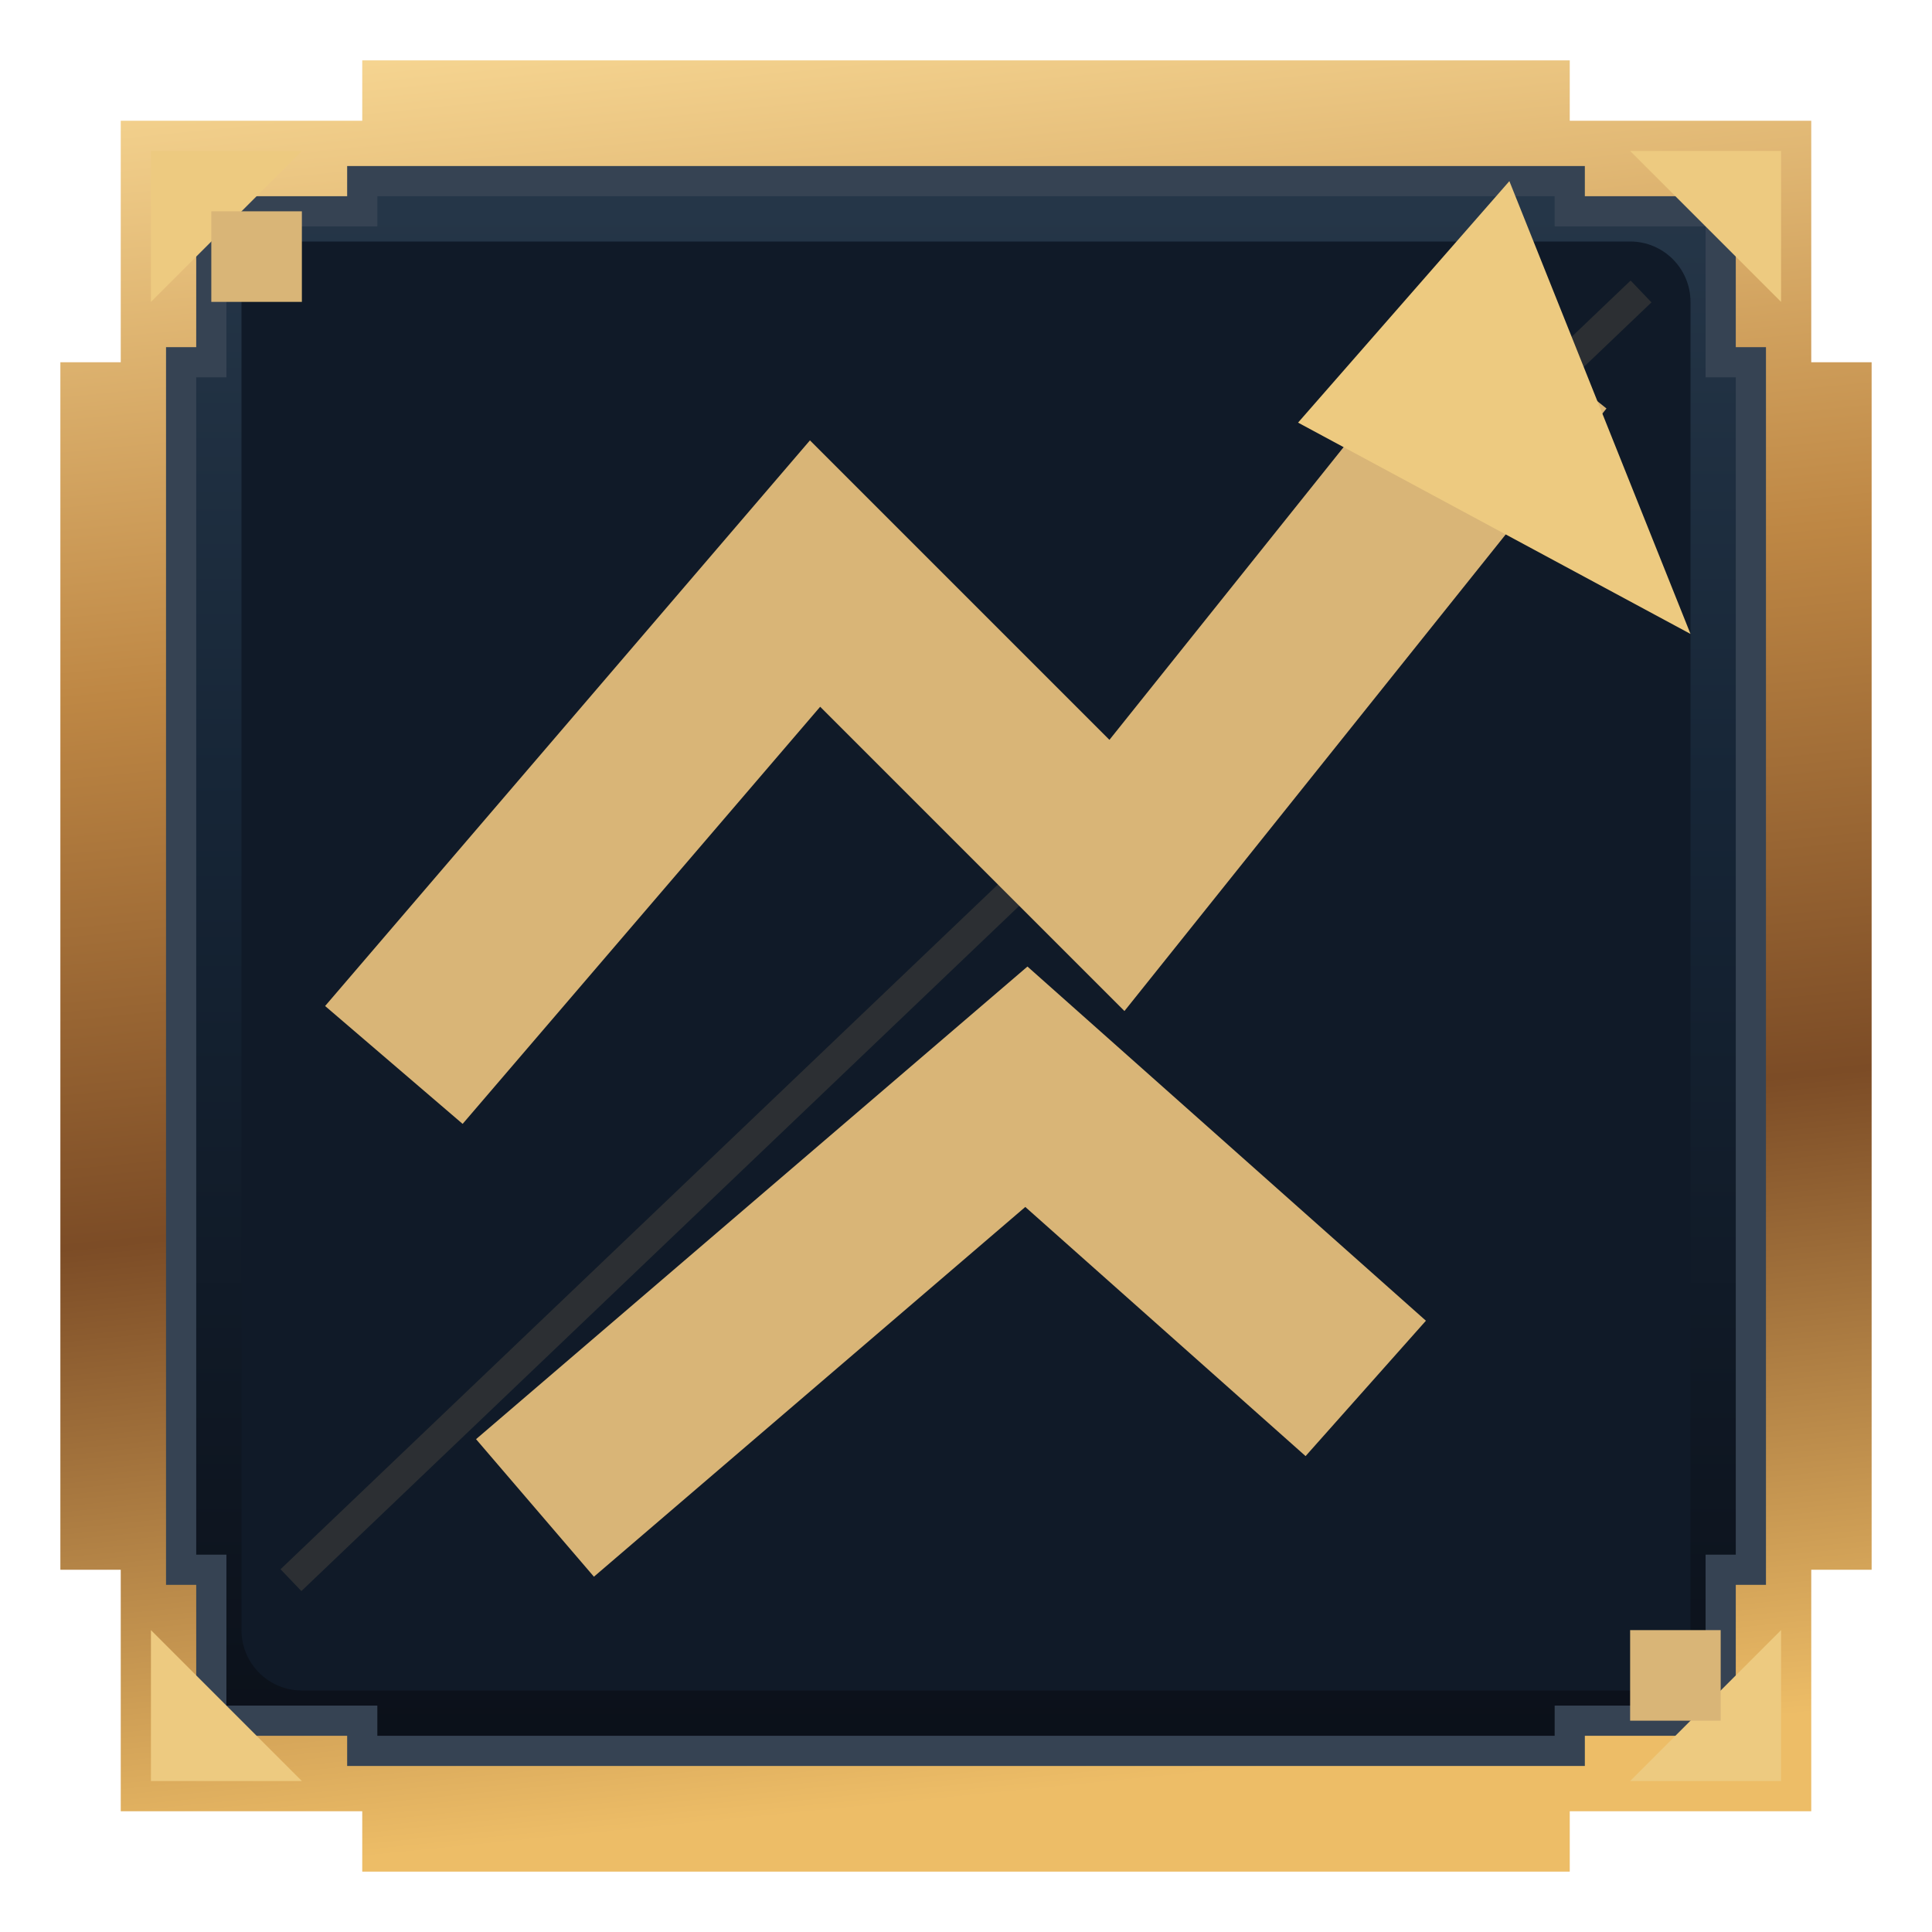
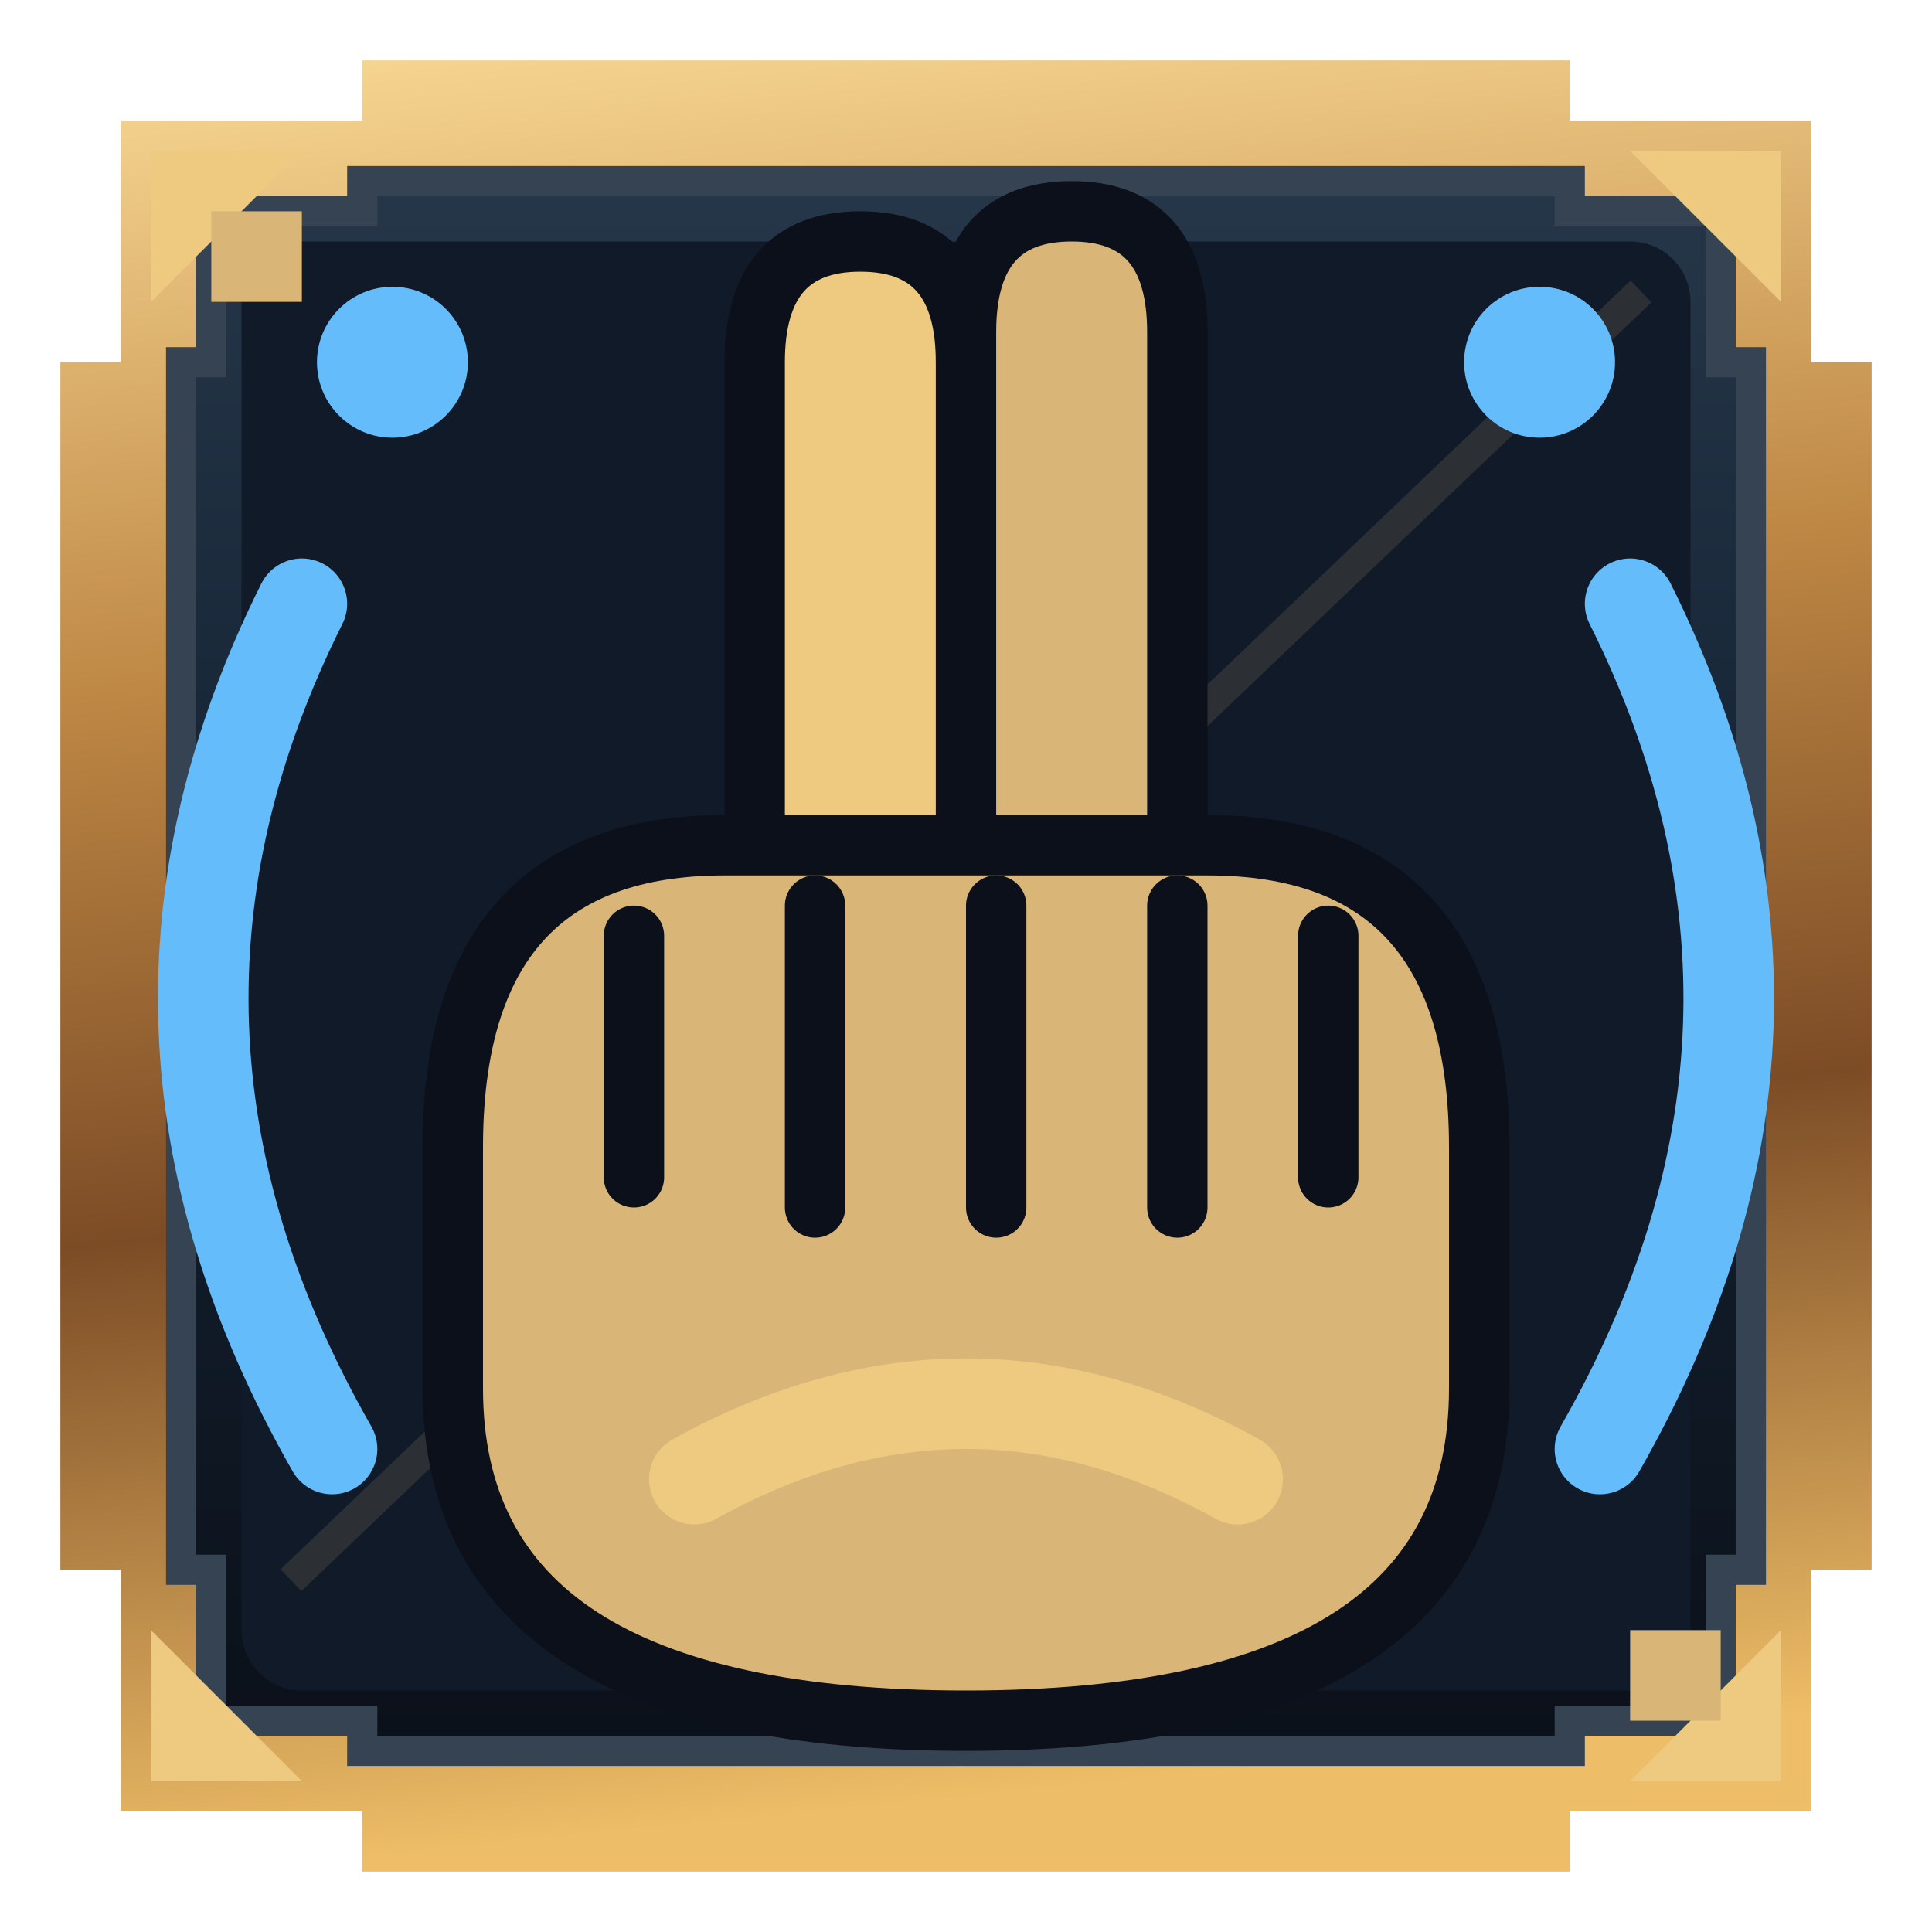
<svg xmlns="http://www.w3.org/2000/svg" width="64" height="64" viewBox="0 0 64 64">
  <defs>
    <linearGradient id="category-ninjutsu-metal" x1="0" y1="0" x2="0.1" y2="1">
      <stop stop-color="#f8d894" />
      <stop offset=".35" stop-color="#be8744" />
      <stop offset=".65" stop-color="#7c4c26" />
      <stop offset="1" stop-color="#edbd67" />
    </linearGradient>
    <linearGradient id="category-ninjutsu-night" x1="0" y1="0" x2="0" y2="1">
      <stop stop-color="#263749" />
      <stop offset=".4" stop-color="#162536" />
      <stop offset="1" stop-color="#0b1019" />
-     </linearGradient>
-     <linearGradient id="category-ninjutsu-steel" x1="0" y1="0" x2="0" y2="1">
-       <stop stop-color="#657489" />
-       <stop offset=".5" stop-color="#2e3b4e" />
-       <stop offset="1" stop-color="#151b29" />
-     </linearGradient>
-     <linearGradient id="category-ninjutsu-ember" x1="0" y1="0" x2="0" y2="1">
-       <stop stop-color="#ffc47d" />
-       <stop offset=".45" stop-color="#ef8c36" />
-       <stop offset="1" stop-color="#a84426" />
-     </linearGradient>
-     <linearGradient id="category-ninjutsu-scarlet" x1="0" y1="0" x2="0" y2="1">
-       <stop stop-color="#fb8273" />
-       <stop offset="1" stop-color="#8e2834" />
-     </linearGradient>
-     <linearGradient id="category-ninjutsu-chroma" x1="0" y1="0" x2="0" y2="1">
-       <stop stop-color="#90e8ff" />
-       <stop offset="1" stop-color="#2264bc" />
    </linearGradient>
  </defs>
  <path d="M12 2 H52 V4 H60 V12 H62 V52 H60 V60 H52 V62 H12 V60 H4 V52 H2 V12 H4 V4 H12Z" fill="url(#category-ninjutsu-metal)" stroke="none" stroke-width="1" stroke-linejoin="miter" stroke-linecap="square" />
  <path d="M12 6 H52 V7 H57 V12 H58 V52 H57 V57 H52 V58 H12 V57 H7 V52 H6 V12 H7 V7 H12Z" fill="url(#category-ninjutsu-night)" stroke="none" stroke-width="1" stroke-linejoin="miter" stroke-linecap="square" />
  <path d="M12 6 H52 V7 H57 V12 H58 V52 H57 V57 H52 V58 H12 V57 H7 V52 H6 V12 H7 V7 H12Z" fill="none" stroke="#364353" stroke-width="1" stroke-linejoin="miter" stroke-linecap="square" />
  <polygon points="5,5 10,5 5,10" fill="#edca80" stroke="none" stroke-width="1" stroke-linejoin="miter" />
  <polygon points="59,5 54,5 59,10" fill="#edca80" stroke="none" stroke-width="1" stroke-linejoin="miter" />
  <polygon points="5,59 10,59 5,54" fill="#edca80" stroke="none" stroke-width="1" stroke-linejoin="miter" />
  <polygon points="59,59 54,59 59,54" fill="#edca80" stroke="none" stroke-width="1" stroke-linejoin="miter" />
  <rect x="8" y="8" width="48" height="48" rx="2" fill="#101a28" stroke="none" stroke-width="0" />
  <g opacity=".14">
    <path d="M10 52 L54 10" stroke="#d9b577" stroke-width="1" stroke-linecap="square" />
  </g>
  <g>
-     <path d="M15 33 L27 19 L37 29 L49 14 M20 48 L34 36 L43 44" fill="none" stroke="#d9b577" stroke-width="6" stroke-linejoin="miter" stroke-linecap="square" />
-     <polygon points="43,14 50,6 56,21" fill="#edca80" stroke="none" stroke-width="1" stroke-linejoin="miter" />
+     <path d="M10 20 Q3 34 11 48 M54 20 Q61 34 53 48" fill="none" stroke="#65bcfa" stroke-width="3" stroke-linecap="round" stroke-linejoin="round" />
+     <circle cx="13" cy="12" r="2.5" fill="#65bcfa" />
+     <circle cx="51" cy="12" r="2.5" fill="#65bcfa" />
+     <path d="M25 31 V12 Q25 8 28.5 8 Q32 8 32 12 V31Z" fill="#edca80" stroke="#0b101a" stroke-width="2" stroke-linejoin="round" />
+     <path d="M32 31 V11 Q32 7 35.5 7 Q39 7 39 11 V31Z" fill="#d9b577" stroke="#0b101a" stroke-width="2" stroke-linejoin="round" />
+     <path d="M15 38 Q15 28 24 28 H40 Q49 28 49 38 V46 Q49 57 32 57 Q15 57 15 46Z" fill="#d9b577" stroke="#0b101a" stroke-width="2" stroke-linejoin="round" />
+     <path d="M21 31 V39 M27 30 V40 M33 30 V40 M39 30 V40 M44 31 V39" fill="none" stroke="#0b101a" stroke-width="2" stroke-linecap="round" stroke-linejoin="round" />
+     <path d="M23 49 Q32 44 41 49" fill="none" stroke="#edca80" stroke-width="3" stroke-linecap="round" stroke-linejoin="round" />
  </g>
  <rect x="7" y="7" width="3" height="3" rx="0" fill="#d9b577" stroke="none" stroke-width="1" />
  <rect x="54" y="54" width="3" height="3" rx="0" fill="#d9b577" stroke="none" stroke-width="1" />
</svg>
